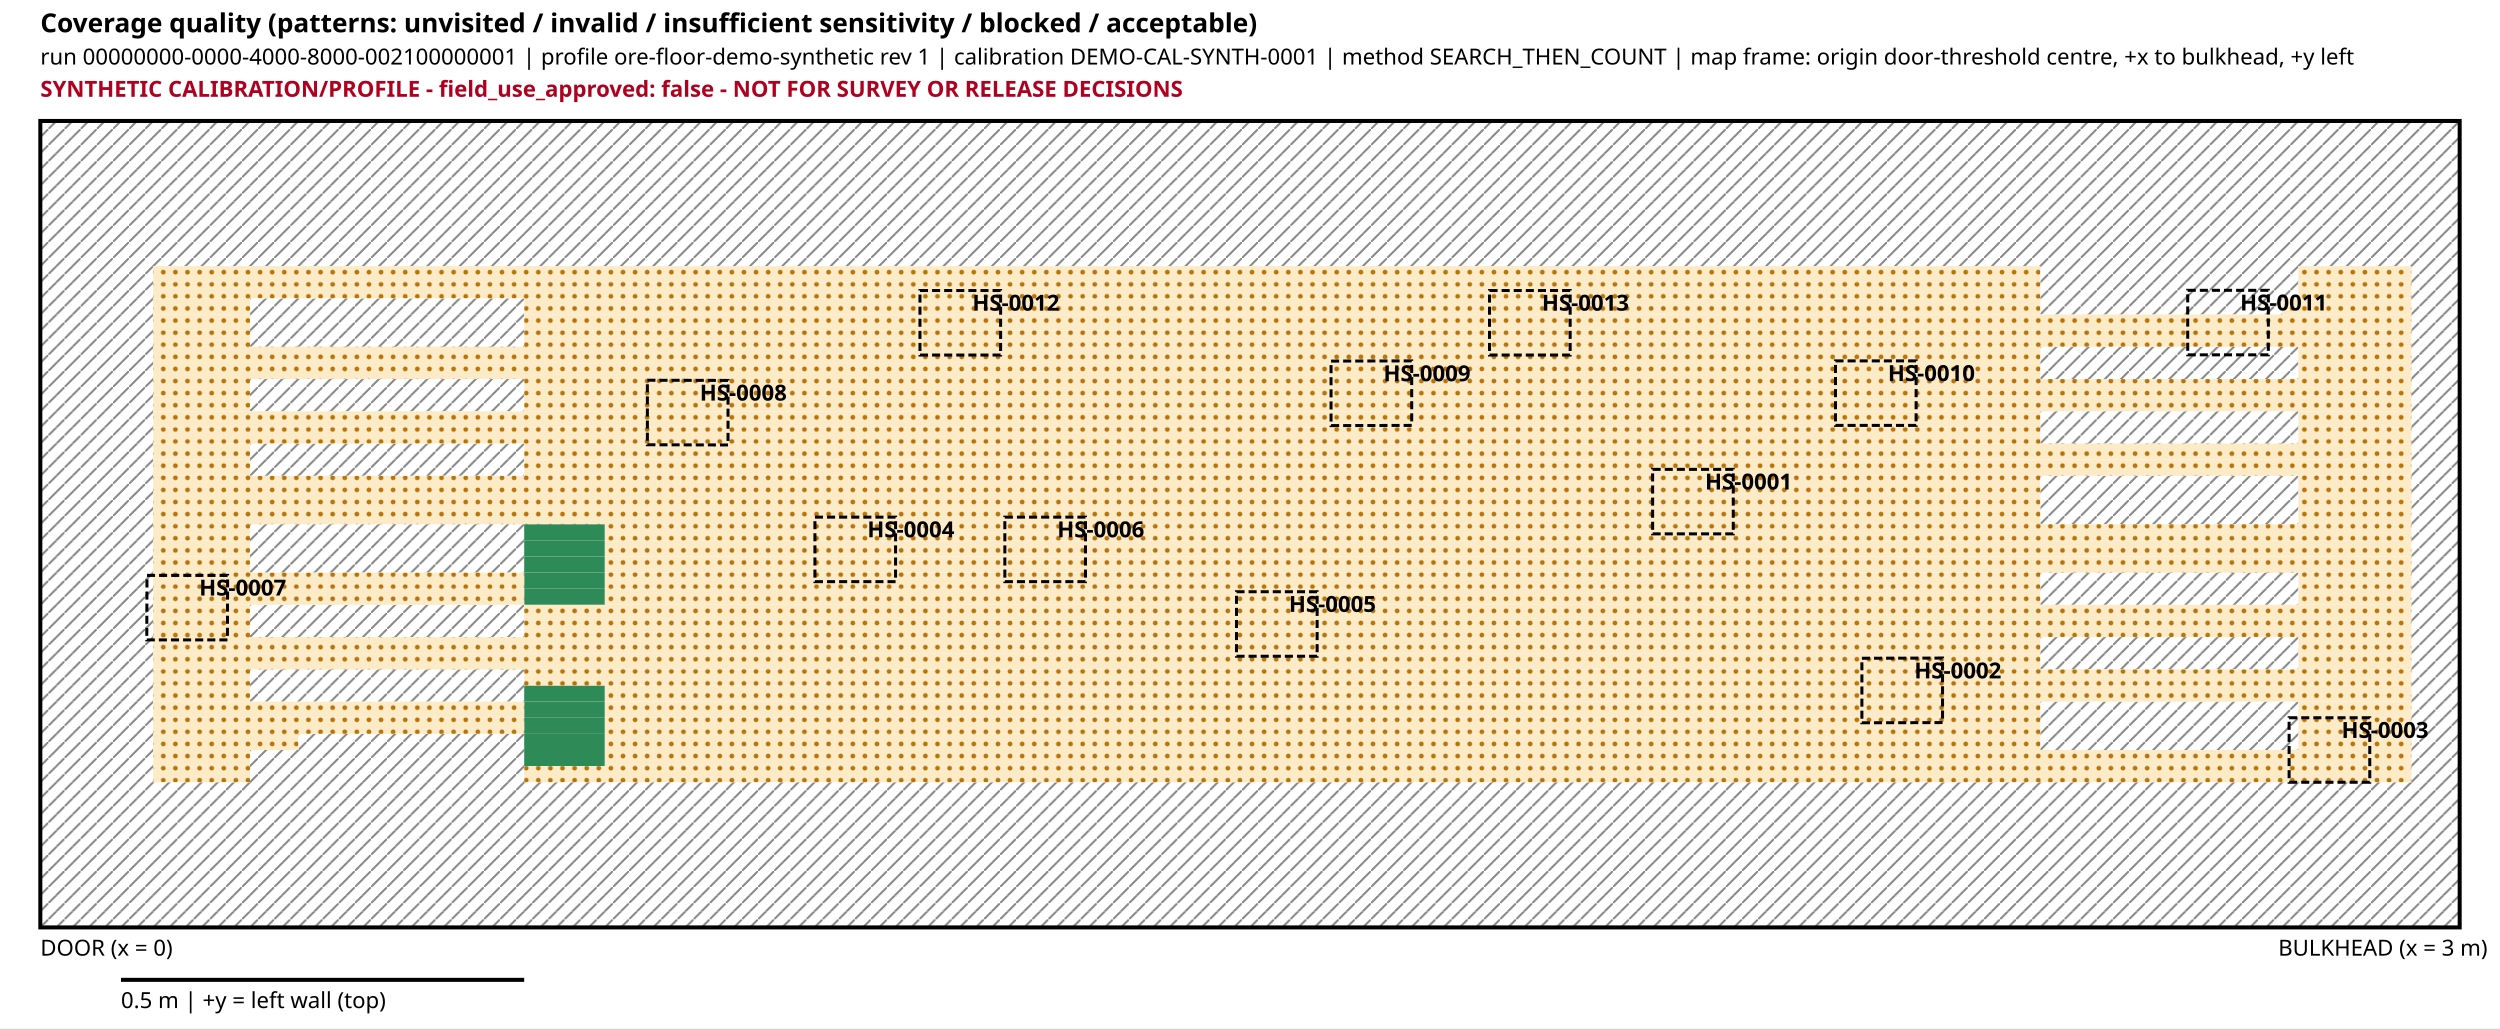
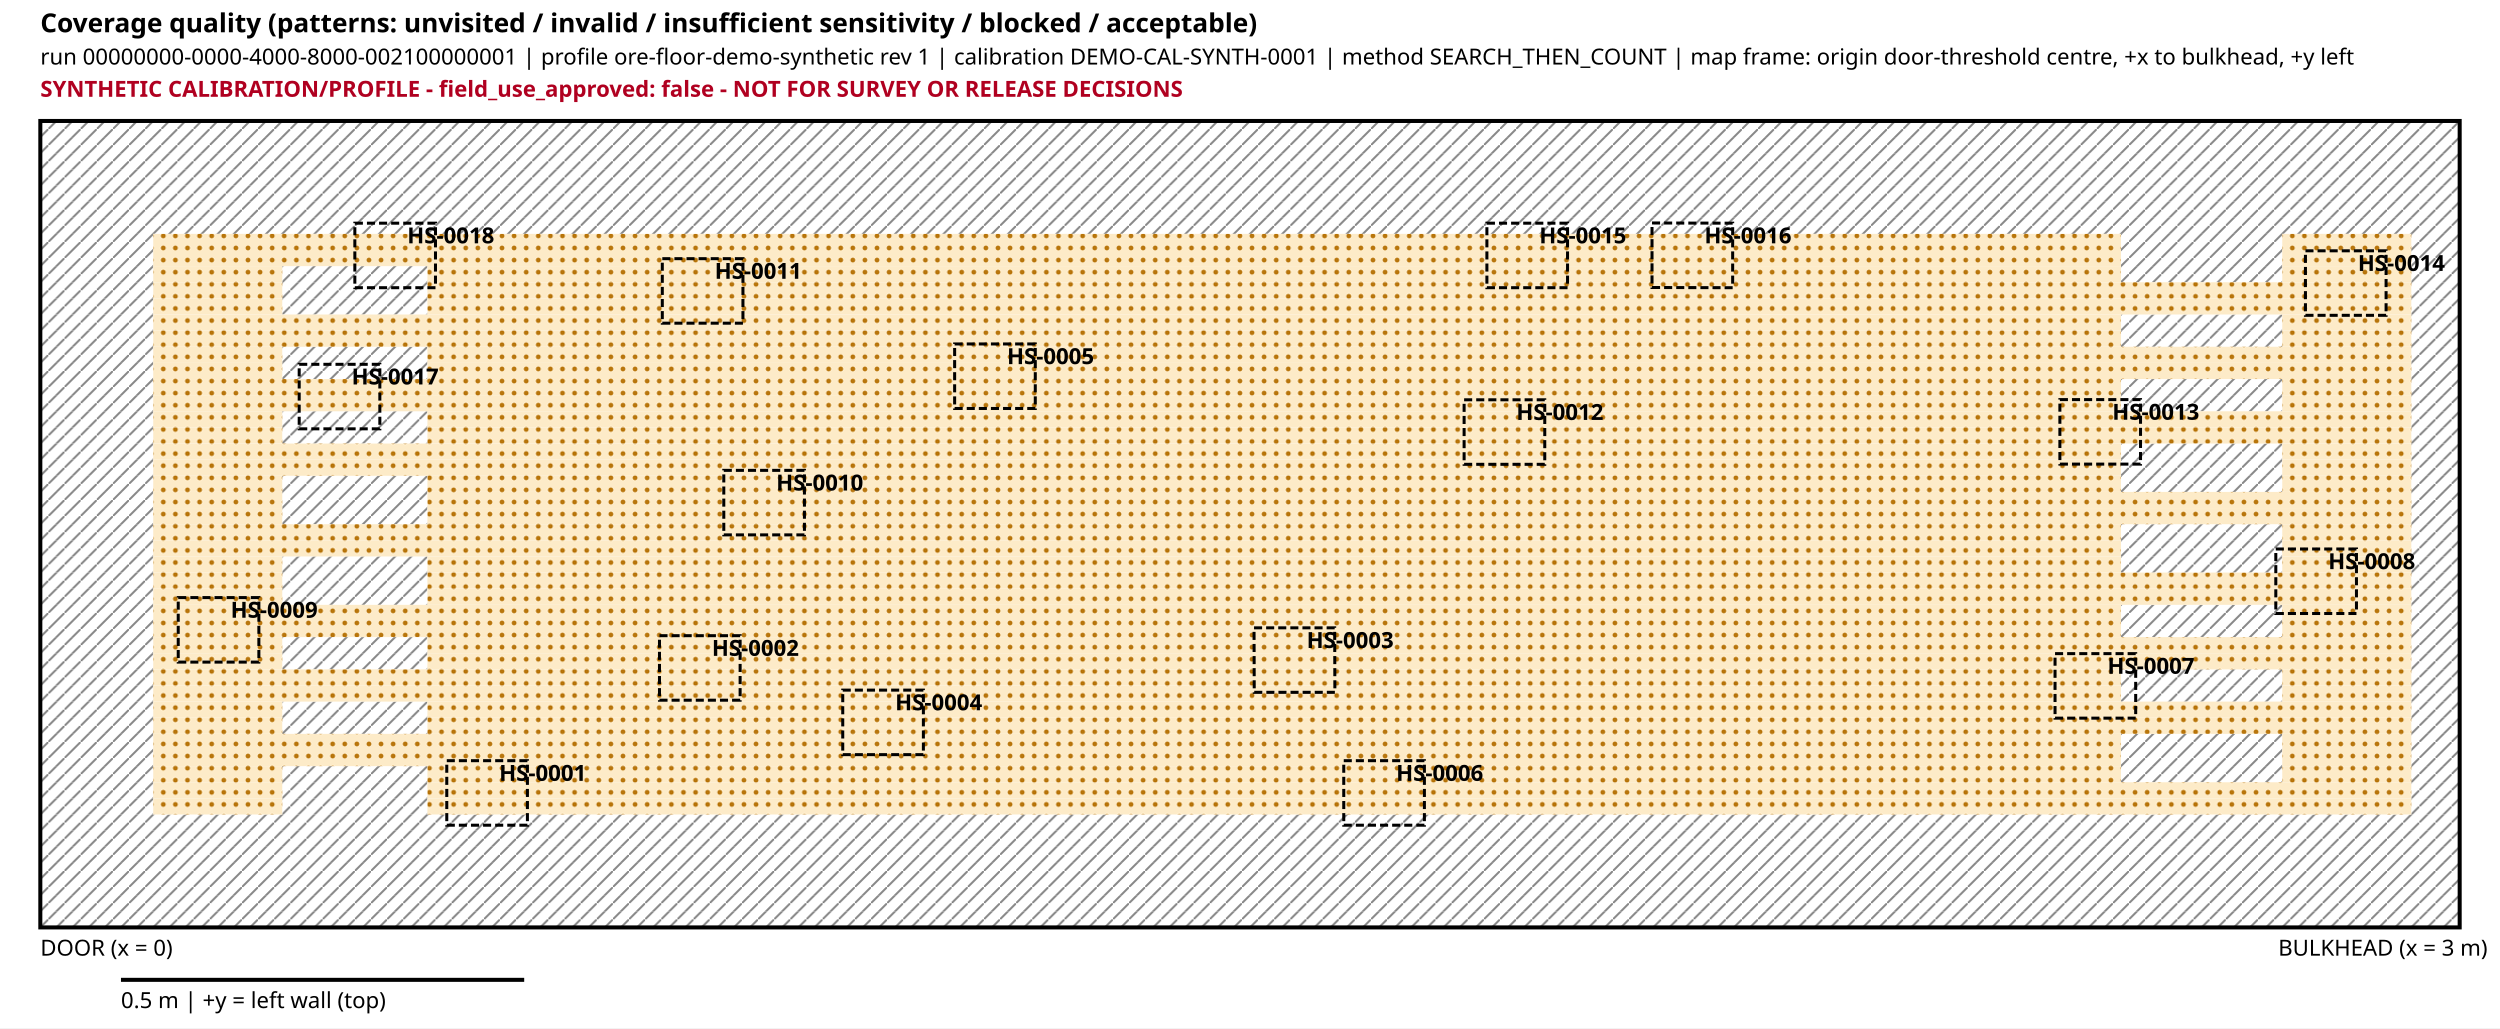
<svg xmlns="http://www.w3.org/2000/svg" width="1240" height="510" viewBox="0 0 1240 510" font-family="sans-serif" font-size="11">
  <defs>
    <pattern id="p-UNVISITED" width="8" height="8" patternUnits="userSpaceOnUse">
      <rect width="8" height="8" fill="#fff" />
      <path d="M0 8L8 0" stroke="#888" stroke-width="1" />
    </pattern>
    <pattern id="p-INVALID_DATA" width="8" height="8" patternUnits="userSpaceOnUse">
      <rect width="8" height="8" fill="#f6d5d5" />
      <path d="M0 0L8 8M0 8L8 0" stroke="#c83c3c" stroke-width="1" />
    </pattern>
    <pattern id="p-INSUFFICIENT_SENSITIVITY" width="6" height="6" patternUnits="userSpaceOnUse">
      <rect width="6" height="6" fill="#fdebc8" />
      <circle cx="3" cy="3" r="1.2" fill="#b9770e" />
    </pattern>
    <pattern id="p-BLOCKED" width="8" height="8" patternUnits="userSpaceOnUse">
      <rect width="8" height="8" fill="#e4dcf0" />
      <path d="M0 4H8" stroke="#785aa0" stroke-width="2" />
    </pattern>
    <pattern id="p-EXCLUDED" width="8" height="8" patternUnits="userSpaceOnUse">
      <rect width="8" height="8" fill="#5a5a5a" />
    </pattern>
    <pattern id="p-ACCEPTABLE" width="8" height="8" patternUnits="userSpaceOnUse">
      <rect width="8" height="8" fill="#2e8b57" />
    </pattern>
  </defs>
  <rect width="1240" height="510" fill="#fff" />
  <text x="20" y="16" font-size="13" font-weight="bold">Coverage quality (patterns: unvisited / invalid / insufficient sensitivity / blocked / acceptable)</text>
  <text x="20" y="32">run 00000000-0000-4000-8000-002100000001 | profile ore-floor-demo-synthetic rev 1 | calibration DEMO-CAL-SYNTH-0001 | method SEARCH_THEN_COUNT | map frame: origin door-threshold centre, +x to bulkhead, +y left</text>
  <text x="20" y="48" fill="#b00020" font-weight="bold">SYNTHETIC CALIBRATION/PROFILE - field_use_approved: false - NOT FOR SURVEY OR RELEASE DECISIONS</text>
  <rect x="20.0" y="452.0" width="1200.0" height="8.0" fill="url(#p-UNVISITED)" />
  <rect x="20.0" y="444.0" width="1200.0" height="8.0" fill="url(#p-UNVISITED)" />
  <rect x="20.0" y="436.0" width="1200.0" height="8.0" fill="url(#p-UNVISITED)" />
  <rect x="20.0" y="428.0" width="1200.0" height="8.0" fill="url(#p-UNVISITED)" />
  <rect x="20.0" y="420.0" width="1200.0" height="8.0" fill="url(#p-UNVISITED)" />
  <rect x="20.0" y="412.0" width="1200.0" height="8.0" fill="url(#p-UNVISITED)" />
  <rect x="20.0" y="404.0" width="1200.0" height="8.0" fill="url(#p-UNVISITED)" />
-   <rect x="20.0" y="396.0" width="1200.0" height="8.0" fill="url(#p-UNVISITED)" />
-   <rect x="20.0" y="388.0" width="1200.0" height="8.0" fill="url(#p-UNVISITED)" />
+   <rect x="20.0" y="396.0" width="56.0" height="8.0" fill="url(#p-UNVISITED)" />
+   <rect x="140.0" y="396.0" width="72.0" height="8.0" fill="url(#p-UNVISITED)" />
+   <rect x="1196.0" y="396.0" width="24.0" height="8.0" fill="url(#p-UNVISITED)" />
+   <rect x="20.0" y="388.0" width="56.0" height="8.0" fill="url(#p-UNVISITED)" />
+   <rect x="140.0" y="388.0" width="72.0" height="8.0" fill="url(#p-UNVISITED)" />
+   <rect x="1196.0" y="388.0" width="24.0" height="8.0" fill="url(#p-UNVISITED)" />
  <rect x="20.0" y="380.0" width="56.0" height="8.0" fill="url(#p-UNVISITED)" />
-   <rect x="124.0" y="380.0" width="136.0" height="8.0" fill="url(#p-UNVISITED)" />
+   <rect x="140.0" y="380.0" width="72.0" height="8.0" fill="url(#p-UNVISITED)" />
+   <rect x="1052.0" y="380.0" width="80.0" height="8.0" fill="url(#p-UNVISITED)" />
  <rect x="1196.0" y="380.0" width="24.0" height="8.0" fill="url(#p-UNVISITED)" />
  <rect x="20.0" y="372.0" width="56.0" height="8.0" fill="url(#p-UNVISITED)" />
-   <rect x="124.0" y="372.0" width="136.0" height="8.0" fill="url(#p-UNVISITED)" />
+   <rect x="1052.0" y="372.0" width="80.0" height="8.0" fill="url(#p-UNVISITED)" />
  <rect x="1196.0" y="372.0" width="24.0" height="8.0" fill="url(#p-UNVISITED)" />
  <rect x="20.0" y="364.0" width="56.0" height="8.0" fill="url(#p-UNVISITED)" />
-   <rect x="148.0" y="364.0" width="112.0" height="8.0" fill="url(#p-UNVISITED)" />
-   <rect x="1012.0" y="364.0" width="128.0" height="8.0" fill="url(#p-UNVISITED)" />
+   <rect x="1052.0" y="364.0" width="80.0" height="8.0" fill="url(#p-UNVISITED)" />
  <rect x="1196.0" y="364.0" width="24.0" height="8.0" fill="url(#p-UNVISITED)" />
  <rect x="20.0" y="356.0" width="56.0" height="8.0" fill="url(#p-UNVISITED)" />
-   <rect x="1012.0" y="356.0" width="128.0" height="8.0" fill="url(#p-UNVISITED)" />
+   <rect x="140.0" y="356.0" width="72.0" height="8.0" fill="url(#p-UNVISITED)" />
  <rect x="1196.0" y="356.0" width="24.0" height="8.0" fill="url(#p-UNVISITED)" />
  <rect x="20.0" y="348.0" width="56.0" height="8.0" fill="url(#p-UNVISITED)" />
-   <rect x="1012.0" y="348.0" width="128.0" height="8.0" fill="url(#p-UNVISITED)" />
+   <rect x="140.0" y="348.0" width="72.0" height="8.0" fill="url(#p-UNVISITED)" />
  <rect x="1196.0" y="348.0" width="24.0" height="8.0" fill="url(#p-UNVISITED)" />
  <rect x="20.0" y="340.0" width="56.0" height="8.0" fill="url(#p-UNVISITED)" />
-   <rect x="124.0" y="340.0" width="136.0" height="8.0" fill="url(#p-UNVISITED)" />
+   <rect x="1052.0" y="340.0" width="80.0" height="8.0" fill="url(#p-UNVISITED)" />
  <rect x="1196.0" y="340.0" width="24.0" height="8.0" fill="url(#p-UNVISITED)" />
  <rect x="20.0" y="332.0" width="56.0" height="8.0" fill="url(#p-UNVISITED)" />
-   <rect x="124.0" y="332.0" width="136.0" height="8.0" fill="url(#p-UNVISITED)" />
+   <rect x="1052.0" y="332.0" width="80.0" height="8.0" fill="url(#p-UNVISITED)" />
  <rect x="1196.0" y="332.0" width="24.0" height="8.0" fill="url(#p-UNVISITED)" />
  <rect x="20.0" y="324.0" width="56.0" height="8.0" fill="url(#p-UNVISITED)" />
-   <rect x="1012.0" y="324.0" width="128.0" height="8.0" fill="url(#p-UNVISITED)" />
+   <rect x="140.0" y="324.0" width="72.0" height="8.0" fill="url(#p-UNVISITED)" />
  <rect x="1196.0" y="324.0" width="24.0" height="8.0" fill="url(#p-UNVISITED)" />
  <rect x="20.0" y="316.0" width="56.0" height="8.0" fill="url(#p-UNVISITED)" />
-   <rect x="1012.0" y="316.0" width="128.0" height="8.0" fill="url(#p-UNVISITED)" />
+   <rect x="140.0" y="316.0" width="72.0" height="8.0" fill="url(#p-UNVISITED)" />
  <rect x="1196.0" y="316.0" width="24.0" height="8.0" fill="url(#p-UNVISITED)" />
  <rect x="20.0" y="308.0" width="56.0" height="8.0" fill="url(#p-UNVISITED)" />
-   <rect x="124.0" y="308.0" width="136.0" height="8.0" fill="url(#p-UNVISITED)" />
+   <rect x="1052.0" y="308.0" width="80.0" height="8.0" fill="url(#p-UNVISITED)" />
  <rect x="1196.0" y="308.0" width="24.0" height="8.0" fill="url(#p-UNVISITED)" />
  <rect x="20.0" y="300.0" width="56.0" height="8.0" fill="url(#p-UNVISITED)" />
-   <rect x="124.0" y="300.0" width="136.0" height="8.0" fill="url(#p-UNVISITED)" />
+   <rect x="1052.0" y="300.0" width="80.0" height="8.0" fill="url(#p-UNVISITED)" />
  <rect x="1196.0" y="300.0" width="24.0" height="8.0" fill="url(#p-UNVISITED)" />
  <rect x="20.0" y="292.0" width="56.0" height="8.0" fill="url(#p-UNVISITED)" />
-   <rect x="1012.0" y="292.0" width="128.0" height="8.0" fill="url(#p-UNVISITED)" />
+   <rect x="140.0" y="292.0" width="72.0" height="8.0" fill="url(#p-UNVISITED)" />
  <rect x="1196.0" y="292.0" width="24.0" height="8.0" fill="url(#p-UNVISITED)" />
  <rect x="20.0" y="284.0" width="56.0" height="8.0" fill="url(#p-UNVISITED)" />
-   <rect x="1012.0" y="284.0" width="128.0" height="8.0" fill="url(#p-UNVISITED)" />
+   <rect x="140.0" y="284.0" width="72.0" height="8.0" fill="url(#p-UNVISITED)" />
  <rect x="1196.0" y="284.0" width="24.0" height="8.0" fill="url(#p-UNVISITED)" />
  <rect x="20.0" y="276.0" width="56.0" height="8.0" fill="url(#p-UNVISITED)" />
-   <rect x="124.0" y="276.0" width="136.0" height="8.0" fill="url(#p-UNVISITED)" />
+   <rect x="140.0" y="276.0" width="72.0" height="8.0" fill="url(#p-UNVISITED)" />
+   <rect x="1052.0" y="276.0" width="80.0" height="8.0" fill="url(#p-UNVISITED)" />
  <rect x="1196.0" y="276.0" width="24.0" height="8.0" fill="url(#p-UNVISITED)" />
  <rect x="20.0" y="268.0" width="56.0" height="8.0" fill="url(#p-UNVISITED)" />
-   <rect x="124.0" y="268.0" width="136.0" height="8.0" fill="url(#p-UNVISITED)" />
+   <rect x="1052.0" y="268.0" width="80.0" height="8.0" fill="url(#p-UNVISITED)" />
  <rect x="1196.0" y="268.0" width="24.0" height="8.0" fill="url(#p-UNVISITED)" />
  <rect x="20.0" y="260.0" width="56.0" height="8.0" fill="url(#p-UNVISITED)" />
-   <rect x="124.0" y="260.0" width="136.0" height="8.0" fill="url(#p-UNVISITED)" />
+   <rect x="1052.0" y="260.0" width="80.0" height="8.0" fill="url(#p-UNVISITED)" />
  <rect x="1196.0" y="260.0" width="24.0" height="8.0" fill="url(#p-UNVISITED)" />
  <rect x="20.0" y="252.0" width="56.0" height="8.0" fill="url(#p-UNVISITED)" />
-   <rect x="1012.0" y="252.0" width="128.0" height="8.0" fill="url(#p-UNVISITED)" />
+   <rect x="140.0" y="252.0" width="72.0" height="8.0" fill="url(#p-UNVISITED)" />
  <rect x="1196.0" y="252.0" width="24.0" height="8.0" fill="url(#p-UNVISITED)" />
  <rect x="20.0" y="244.0" width="56.0" height="8.0" fill="url(#p-UNVISITED)" />
-   <rect x="1012.0" y="244.0" width="128.0" height="8.0" fill="url(#p-UNVISITED)" />
+   <rect x="140.0" y="244.0" width="72.0" height="8.0" fill="url(#p-UNVISITED)" />
  <rect x="1196.0" y="244.0" width="24.0" height="8.0" fill="url(#p-UNVISITED)" />
  <rect x="20.0" y="236.0" width="56.0" height="8.0" fill="url(#p-UNVISITED)" />
-   <rect x="1012.0" y="236.0" width="128.0" height="8.0" fill="url(#p-UNVISITED)" />
+   <rect x="140.0" y="236.0" width="72.0" height="8.0" fill="url(#p-UNVISITED)" />
+   <rect x="1052.0" y="236.0" width="80.0" height="8.0" fill="url(#p-UNVISITED)" />
  <rect x="1196.0" y="236.0" width="24.0" height="8.0" fill="url(#p-UNVISITED)" />
  <rect x="20.0" y="228.0" width="56.0" height="8.0" fill="url(#p-UNVISITED)" />
-   <rect x="124.0" y="228.0" width="136.0" height="8.0" fill="url(#p-UNVISITED)" />
+   <rect x="1052.0" y="228.0" width="80.0" height="8.0" fill="url(#p-UNVISITED)" />
  <rect x="1196.0" y="228.0" width="24.0" height="8.0" fill="url(#p-UNVISITED)" />
  <rect x="20.0" y="220.0" width="56.0" height="8.0" fill="url(#p-UNVISITED)" />
-   <rect x="124.0" y="220.0" width="136.0" height="8.0" fill="url(#p-UNVISITED)" />
+   <rect x="1052.0" y="220.0" width="80.0" height="8.0" fill="url(#p-UNVISITED)" />
  <rect x="1196.0" y="220.0" width="24.0" height="8.0" fill="url(#p-UNVISITED)" />
  <rect x="20.0" y="212.0" width="56.0" height="8.0" fill="url(#p-UNVISITED)" />
-   <rect x="1012.0" y="212.0" width="128.0" height="8.0" fill="url(#p-UNVISITED)" />
+   <rect x="140.0" y="212.0" width="72.0" height="8.0" fill="url(#p-UNVISITED)" />
  <rect x="1196.0" y="212.0" width="24.0" height="8.0" fill="url(#p-UNVISITED)" />
  <rect x="20.0" y="204.0" width="56.0" height="8.0" fill="url(#p-UNVISITED)" />
-   <rect x="1012.0" y="204.0" width="128.0" height="8.0" fill="url(#p-UNVISITED)" />
+   <rect x="140.0" y="204.0" width="72.0" height="8.0" fill="url(#p-UNVISITED)" />
  <rect x="1196.0" y="204.0" width="24.0" height="8.0" fill="url(#p-UNVISITED)" />
  <rect x="20.0" y="196.0" width="56.0" height="8.0" fill="url(#p-UNVISITED)" />
-   <rect x="124.0" y="196.0" width="136.0" height="8.0" fill="url(#p-UNVISITED)" />
+   <rect x="1052.0" y="196.0" width="80.0" height="8.0" fill="url(#p-UNVISITED)" />
  <rect x="1196.0" y="196.0" width="24.0" height="8.0" fill="url(#p-UNVISITED)" />
  <rect x="20.0" y="188.0" width="56.0" height="8.0" fill="url(#p-UNVISITED)" />
-   <rect x="124.0" y="188.0" width="136.0" height="8.0" fill="url(#p-UNVISITED)" />
+   <rect x="1052.0" y="188.0" width="80.0" height="8.0" fill="url(#p-UNVISITED)" />
  <rect x="1196.0" y="188.0" width="24.0" height="8.0" fill="url(#p-UNVISITED)" />
  <rect x="20.0" y="180.0" width="56.0" height="8.0" fill="url(#p-UNVISITED)" />
-   <rect x="1012.0" y="180.0" width="128.0" height="8.0" fill="url(#p-UNVISITED)" />
+   <rect x="140.0" y="180.0" width="72.0" height="8.0" fill="url(#p-UNVISITED)" />
  <rect x="1196.0" y="180.0" width="24.0" height="8.0" fill="url(#p-UNVISITED)" />
  <rect x="20.0" y="172.0" width="56.0" height="8.0" fill="url(#p-UNVISITED)" />
-   <rect x="1012.0" y="172.0" width="128.0" height="8.0" fill="url(#p-UNVISITED)" />
+   <rect x="140.0" y="172.0" width="72.0" height="8.0" fill="url(#p-UNVISITED)" />
  <rect x="1196.0" y="172.0" width="24.0" height="8.0" fill="url(#p-UNVISITED)" />
  <rect x="20.0" y="164.0" width="56.0" height="8.0" fill="url(#p-UNVISITED)" />
-   <rect x="124.0" y="164.0" width="136.0" height="8.0" fill="url(#p-UNVISITED)" />
+   <rect x="1052.0" y="164.0" width="80.0" height="8.0" fill="url(#p-UNVISITED)" />
  <rect x="1196.0" y="164.0" width="24.0" height="8.0" fill="url(#p-UNVISITED)" />
  <rect x="20.0" y="156.0" width="56.0" height="8.0" fill="url(#p-UNVISITED)" />
-   <rect x="124.0" y="156.0" width="136.0" height="8.0" fill="url(#p-UNVISITED)" />
+   <rect x="1052.0" y="156.0" width="80.0" height="8.0" fill="url(#p-UNVISITED)" />
  <rect x="1196.0" y="156.0" width="24.0" height="8.0" fill="url(#p-UNVISITED)" />
  <rect x="20.0" y="148.0" width="56.0" height="8.0" fill="url(#p-UNVISITED)" />
-   <rect x="124.0" y="148.0" width="136.0" height="8.0" fill="url(#p-UNVISITED)" />
-   <rect x="1012.0" y="148.0" width="120.0" height="8.0" fill="url(#p-UNVISITED)" />
+   <rect x="140.0" y="148.0" width="72.0" height="8.0" fill="url(#p-UNVISITED)" />
  <rect x="1196.0" y="148.0" width="24.0" height="8.0" fill="url(#p-UNVISITED)" />
  <rect x="20.0" y="140.0" width="56.0" height="8.0" fill="url(#p-UNVISITED)" />
-   <rect x="1012.0" y="140.0" width="128.0" height="8.0" fill="url(#p-UNVISITED)" />
+   <rect x="140.0" y="140.0" width="72.0" height="8.0" fill="url(#p-UNVISITED)" />
  <rect x="1196.0" y="140.0" width="24.0" height="8.0" fill="url(#p-UNVISITED)" />
  <rect x="20.0" y="132.0" width="56.0" height="8.0" fill="url(#p-UNVISITED)" />
-   <rect x="1012.0" y="132.0" width="128.0" height="8.0" fill="url(#p-UNVISITED)" />
+   <rect x="140.0" y="132.0" width="72.0" height="8.0" fill="url(#p-UNVISITED)" />
+   <rect x="1052.0" y="132.0" width="80.0" height="8.0" fill="url(#p-UNVISITED)" />
  <rect x="1196.0" y="132.0" width="24.0" height="8.0" fill="url(#p-UNVISITED)" />
-   <rect x="20.0" y="124.0" width="1200.0" height="8.0" fill="url(#p-UNVISITED)" />
-   <rect x="20.0" y="116.0" width="1200.0" height="8.0" fill="url(#p-UNVISITED)" />
+   <rect x="20.0" y="124.0" width="56.0" height="8.0" fill="url(#p-UNVISITED)" />
+   <rect x="1052.0" y="124.0" width="80.0" height="8.0" fill="url(#p-UNVISITED)" />
+   <rect x="1196.0" y="124.0" width="24.0" height="8.0" fill="url(#p-UNVISITED)" />
+   <rect x="20.0" y="116.0" width="56.0" height="8.0" fill="url(#p-UNVISITED)" />
+   <rect x="1052.0" y="116.0" width="80.0" height="8.0" fill="url(#p-UNVISITED)" />
+   <rect x="1196.0" y="116.0" width="24.0" height="8.0" fill="url(#p-UNVISITED)" />
  <rect x="20.0" y="108.0" width="1200.0" height="8.0" fill="url(#p-UNVISITED)" />
  <rect x="20.0" y="100.0" width="1200.0" height="8.0" fill="url(#p-UNVISITED)" />
  <rect x="20.0" y="92.0" width="1200.0" height="8.0" fill="url(#p-UNVISITED)" />
  <rect x="20.0" y="84.0" width="1200.0" height="8.0" fill="url(#p-UNVISITED)" />
  <rect x="20.0" y="76.0" width="1200.0" height="8.0" fill="url(#p-UNVISITED)" />
  <rect x="20.0" y="68.0" width="1200.0" height="8.0" fill="url(#p-UNVISITED)" />
  <rect x="20.0" y="60.0" width="1200.0" height="8.0" fill="url(#p-UNVISITED)" />
-   <rect x="260.0" y="372.0" width="40.0" height="8.0" fill="url(#p-ACCEPTABLE)" />
-   <rect x="260.0" y="364.0" width="40.0" height="8.0" fill="url(#p-ACCEPTABLE)" />
-   <rect x="260.0" y="356.0" width="40.0" height="8.0" fill="url(#p-ACCEPTABLE)" />
-   <rect x="260.0" y="348.0" width="40.0" height="8.0" fill="url(#p-ACCEPTABLE)" />
-   <rect x="260.0" y="340.0" width="40.0" height="8.0" fill="url(#p-ACCEPTABLE)" />
-   <rect x="260.0" y="292.0" width="40.0" height="8.0" fill="url(#p-ACCEPTABLE)" />
-   <rect x="260.0" y="284.0" width="40.0" height="8.0" fill="url(#p-ACCEPTABLE)" />
-   <rect x="260.0" y="276.0" width="40.0" height="8.0" fill="url(#p-ACCEPTABLE)" />
-   <rect x="260.0" y="268.0" width="40.0" height="8.0" fill="url(#p-ACCEPTABLE)" />
-   <rect x="260.0" y="260.0" width="40.0" height="8.0" fill="url(#p-ACCEPTABLE)" />
-   <rect x="76.0" y="380.0" width="48.0" height="8.0" fill="url(#p-INSUFFICIENT_SENSITIVITY)" />
-   <rect x="260.0" y="380.0" width="936.0" height="8.0" fill="url(#p-INSUFFICIENT_SENSITIVITY)" />
-   <rect x="76.0" y="372.0" width="48.0" height="8.0" fill="url(#p-INSUFFICIENT_SENSITIVITY)" />
-   <rect x="300.0" y="372.0" width="896.0" height="8.0" fill="url(#p-INSUFFICIENT_SENSITIVITY)" />
-   <rect x="76.0" y="364.0" width="72.0" height="8.0" fill="url(#p-INSUFFICIENT_SENSITIVITY)" />
-   <rect x="300.0" y="364.0" width="712.0" height="8.0" fill="url(#p-INSUFFICIENT_SENSITIVITY)" />
-   <rect x="1140.0" y="364.0" width="56.0" height="8.0" fill="url(#p-INSUFFICIENT_SENSITIVITY)" />
-   <rect x="76.0" y="356.0" width="184.0" height="8.0" fill="url(#p-INSUFFICIENT_SENSITIVITY)" />
-   <rect x="300.0" y="356.0" width="712.0" height="8.0" fill="url(#p-INSUFFICIENT_SENSITIVITY)" />
-   <rect x="1140.0" y="356.0" width="56.0" height="8.0" fill="url(#p-INSUFFICIENT_SENSITIVITY)" />
-   <rect x="76.0" y="348.0" width="184.0" height="8.0" fill="url(#p-INSUFFICIENT_SENSITIVITY)" />
-   <rect x="300.0" y="348.0" width="712.0" height="8.0" fill="url(#p-INSUFFICIENT_SENSITIVITY)" />
-   <rect x="1140.0" y="348.0" width="56.0" height="8.0" fill="url(#p-INSUFFICIENT_SENSITIVITY)" />
-   <rect x="76.0" y="340.0" width="48.0" height="8.0" fill="url(#p-INSUFFICIENT_SENSITIVITY)" />
-   <rect x="300.0" y="340.0" width="896.0" height="8.0" fill="url(#p-INSUFFICIENT_SENSITIVITY)" />
-   <rect x="76.0" y="332.0" width="48.0" height="8.0" fill="url(#p-INSUFFICIENT_SENSITIVITY)" />
-   <rect x="260.0" y="332.0" width="936.0" height="8.0" fill="url(#p-INSUFFICIENT_SENSITIVITY)" />
-   <rect x="76.0" y="324.0" width="936.0" height="8.0" fill="url(#p-INSUFFICIENT_SENSITIVITY)" />
-   <rect x="1140.0" y="324.0" width="56.0" height="8.0" fill="url(#p-INSUFFICIENT_SENSITIVITY)" />
-   <rect x="76.0" y="316.0" width="936.0" height="8.0" fill="url(#p-INSUFFICIENT_SENSITIVITY)" />
-   <rect x="1140.0" y="316.0" width="56.0" height="8.0" fill="url(#p-INSUFFICIENT_SENSITIVITY)" />
-   <rect x="76.0" y="308.0" width="48.0" height="8.0" fill="url(#p-INSUFFICIENT_SENSITIVITY)" />
-   <rect x="260.0" y="308.0" width="936.0" height="8.0" fill="url(#p-INSUFFICIENT_SENSITIVITY)" />
-   <rect x="76.0" y="300.0" width="48.0" height="8.0" fill="url(#p-INSUFFICIENT_SENSITIVITY)" />
-   <rect x="260.0" y="300.0" width="936.0" height="8.0" fill="url(#p-INSUFFICIENT_SENSITIVITY)" />
-   <rect x="76.0" y="292.0" width="184.0" height="8.0" fill="url(#p-INSUFFICIENT_SENSITIVITY)" />
-   <rect x="300.0" y="292.0" width="712.0" height="8.0" fill="url(#p-INSUFFICIENT_SENSITIVITY)" />
-   <rect x="1140.0" y="292.0" width="56.0" height="8.0" fill="url(#p-INSUFFICIENT_SENSITIVITY)" />
-   <rect x="76.0" y="284.0" width="184.0" height="8.0" fill="url(#p-INSUFFICIENT_SENSITIVITY)" />
-   <rect x="300.0" y="284.0" width="712.0" height="8.0" fill="url(#p-INSUFFICIENT_SENSITIVITY)" />
-   <rect x="1140.0" y="284.0" width="56.0" height="8.0" fill="url(#p-INSUFFICIENT_SENSITIVITY)" />
-   <rect x="76.0" y="276.0" width="48.0" height="8.0" fill="url(#p-INSUFFICIENT_SENSITIVITY)" />
-   <rect x="300.0" y="276.0" width="896.0" height="8.0" fill="url(#p-INSUFFICIENT_SENSITIVITY)" />
-   <rect x="76.0" y="268.0" width="48.0" height="8.0" fill="url(#p-INSUFFICIENT_SENSITIVITY)" />
-   <rect x="300.0" y="268.0" width="896.0" height="8.0" fill="url(#p-INSUFFICIENT_SENSITIVITY)" />
-   <rect x="76.0" y="260.0" width="48.0" height="8.0" fill="url(#p-INSUFFICIENT_SENSITIVITY)" />
-   <rect x="300.0" y="260.0" width="896.0" height="8.0" fill="url(#p-INSUFFICIENT_SENSITIVITY)" />
-   <rect x="76.0" y="252.0" width="936.0" height="8.0" fill="url(#p-INSUFFICIENT_SENSITIVITY)" />
-   <rect x="1140.0" y="252.0" width="56.0" height="8.0" fill="url(#p-INSUFFICIENT_SENSITIVITY)" />
-   <rect x="76.0" y="244.0" width="936.0" height="8.0" fill="url(#p-INSUFFICIENT_SENSITIVITY)" />
-   <rect x="1140.0" y="244.0" width="56.0" height="8.0" fill="url(#p-INSUFFICIENT_SENSITIVITY)" />
-   <rect x="76.0" y="236.0" width="936.0" height="8.0" fill="url(#p-INSUFFICIENT_SENSITIVITY)" />
-   <rect x="1140.0" y="236.0" width="56.0" height="8.0" fill="url(#p-INSUFFICIENT_SENSITIVITY)" />
-   <rect x="76.0" y="228.0" width="48.0" height="8.0" fill="url(#p-INSUFFICIENT_SENSITIVITY)" />
-   <rect x="260.0" y="228.0" width="936.0" height="8.0" fill="url(#p-INSUFFICIENT_SENSITIVITY)" />
-   <rect x="76.0" y="220.0" width="48.0" height="8.0" fill="url(#p-INSUFFICIENT_SENSITIVITY)" />
-   <rect x="260.0" y="220.0" width="936.0" height="8.0" fill="url(#p-INSUFFICIENT_SENSITIVITY)" />
-   <rect x="76.0" y="212.0" width="936.0" height="8.0" fill="url(#p-INSUFFICIENT_SENSITIVITY)" />
-   <rect x="1140.0" y="212.0" width="56.0" height="8.0" fill="url(#p-INSUFFICIENT_SENSITIVITY)" />
-   <rect x="76.0" y="204.0" width="936.0" height="8.0" fill="url(#p-INSUFFICIENT_SENSITIVITY)" />
-   <rect x="1140.0" y="204.0" width="56.0" height="8.0" fill="url(#p-INSUFFICIENT_SENSITIVITY)" />
-   <rect x="76.0" y="196.0" width="48.0" height="8.0" fill="url(#p-INSUFFICIENT_SENSITIVITY)" />
-   <rect x="260.0" y="196.0" width="936.0" height="8.0" fill="url(#p-INSUFFICIENT_SENSITIVITY)" />
-   <rect x="76.0" y="188.0" width="48.0" height="8.0" fill="url(#p-INSUFFICIENT_SENSITIVITY)" />
-   <rect x="260.0" y="188.0" width="936.0" height="8.0" fill="url(#p-INSUFFICIENT_SENSITIVITY)" />
-   <rect x="76.0" y="180.0" width="936.0" height="8.0" fill="url(#p-INSUFFICIENT_SENSITIVITY)" />
-   <rect x="1140.0" y="180.0" width="56.0" height="8.0" fill="url(#p-INSUFFICIENT_SENSITIVITY)" />
-   <rect x="76.0" y="172.0" width="936.0" height="8.0" fill="url(#p-INSUFFICIENT_SENSITIVITY)" />
-   <rect x="1140.0" y="172.0" width="56.0" height="8.0" fill="url(#p-INSUFFICIENT_SENSITIVITY)" />
-   <rect x="76.0" y="164.0" width="48.0" height="8.0" fill="url(#p-INSUFFICIENT_SENSITIVITY)" />
-   <rect x="260.0" y="164.0" width="936.0" height="8.0" fill="url(#p-INSUFFICIENT_SENSITIVITY)" />
-   <rect x="76.0" y="156.0" width="48.0" height="8.0" fill="url(#p-INSUFFICIENT_SENSITIVITY)" />
-   <rect x="260.0" y="156.0" width="936.0" height="8.0" fill="url(#p-INSUFFICIENT_SENSITIVITY)" />
-   <rect x="76.0" y="148.0" width="48.0" height="8.0" fill="url(#p-INSUFFICIENT_SENSITIVITY)" />
-   <rect x="260.0" y="148.0" width="752.0" height="8.0" fill="url(#p-INSUFFICIENT_SENSITIVITY)" />
-   <rect x="1132.0" y="148.0" width="64.0" height="8.0" fill="url(#p-INSUFFICIENT_SENSITIVITY)" />
-   <rect x="76.0" y="140.0" width="936.0" height="8.0" fill="url(#p-INSUFFICIENT_SENSITIVITY)" />
-   <rect x="1140.0" y="140.0" width="56.0" height="8.0" fill="url(#p-INSUFFICIENT_SENSITIVITY)" />
-   <rect x="76.0" y="132.0" width="936.0" height="8.0" fill="url(#p-INSUFFICIENT_SENSITIVITY)" />
-   <rect x="1140.0" y="132.0" width="56.0" height="8.0" fill="url(#p-INSUFFICIENT_SENSITIVITY)" />
+   <rect x="76.0" y="396.0" width="64.0" height="8.0" fill="url(#p-INSUFFICIENT_SENSITIVITY)" />
+   <rect x="212.0" y="396.0" width="984.0" height="8.0" fill="url(#p-INSUFFICIENT_SENSITIVITY)" />
+   <rect x="76.0" y="388.0" width="64.0" height="8.0" fill="url(#p-INSUFFICIENT_SENSITIVITY)" />
+   <rect x="212.0" y="388.0" width="984.0" height="8.0" fill="url(#p-INSUFFICIENT_SENSITIVITY)" />
+   <rect x="76.0" y="380.0" width="64.0" height="8.0" fill="url(#p-INSUFFICIENT_SENSITIVITY)" />
+   <rect x="212.0" y="380.0" width="840.0" height="8.0" fill="url(#p-INSUFFICIENT_SENSITIVITY)" />
+   <rect x="1132.0" y="380.0" width="64.0" height="8.0" fill="url(#p-INSUFFICIENT_SENSITIVITY)" />
+   <rect x="76.0" y="372.0" width="976.0" height="8.0" fill="url(#p-INSUFFICIENT_SENSITIVITY)" />
+   <rect x="1132.0" y="372.0" width="64.0" height="8.0" fill="url(#p-INSUFFICIENT_SENSITIVITY)" />
+   <rect x="76.0" y="364.0" width="976.0" height="8.0" fill="url(#p-INSUFFICIENT_SENSITIVITY)" />
+   <rect x="1132.0" y="364.0" width="64.0" height="8.0" fill="url(#p-INSUFFICIENT_SENSITIVITY)" />
+   <rect x="76.0" y="356.0" width="64.0" height="8.0" fill="url(#p-INSUFFICIENT_SENSITIVITY)" />
+   <rect x="212.0" y="356.0" width="984.0" height="8.0" fill="url(#p-INSUFFICIENT_SENSITIVITY)" />
+   <rect x="76.0" y="348.0" width="64.0" height="8.0" fill="url(#p-INSUFFICIENT_SENSITIVITY)" />
+   <rect x="212.0" y="348.0" width="984.0" height="8.0" fill="url(#p-INSUFFICIENT_SENSITIVITY)" />
+   <rect x="76.0" y="340.0" width="976.0" height="8.0" fill="url(#p-INSUFFICIENT_SENSITIVITY)" />
+   <rect x="1132.0" y="340.0" width="64.0" height="8.0" fill="url(#p-INSUFFICIENT_SENSITIVITY)" />
+   <rect x="76.0" y="332.0" width="976.0" height="8.0" fill="url(#p-INSUFFICIENT_SENSITIVITY)" />
+   <rect x="1132.0" y="332.0" width="64.0" height="8.0" fill="url(#p-INSUFFICIENT_SENSITIVITY)" />
+   <rect x="76.0" y="324.0" width="64.0" height="8.0" fill="url(#p-INSUFFICIENT_SENSITIVITY)" />
+   <rect x="212.0" y="324.0" width="984.0" height="8.0" fill="url(#p-INSUFFICIENT_SENSITIVITY)" />
+   <rect x="76.0" y="316.0" width="64.0" height="8.0" fill="url(#p-INSUFFICIENT_SENSITIVITY)" />
+   <rect x="212.0" y="316.0" width="984.0" height="8.0" fill="url(#p-INSUFFICIENT_SENSITIVITY)" />
+   <rect x="76.0" y="308.0" width="976.0" height="8.0" fill="url(#p-INSUFFICIENT_SENSITIVITY)" />
+   <rect x="1132.0" y="308.0" width="64.0" height="8.0" fill="url(#p-INSUFFICIENT_SENSITIVITY)" />
+   <rect x="76.0" y="300.0" width="976.0" height="8.0" fill="url(#p-INSUFFICIENT_SENSITIVITY)" />
+   <rect x="1132.0" y="300.0" width="64.0" height="8.0" fill="url(#p-INSUFFICIENT_SENSITIVITY)" />
+   <rect x="76.0" y="292.0" width="64.0" height="8.0" fill="url(#p-INSUFFICIENT_SENSITIVITY)" />
+   <rect x="212.0" y="292.0" width="984.0" height="8.0" fill="url(#p-INSUFFICIENT_SENSITIVITY)" />
+   <rect x="76.0" y="284.0" width="64.0" height="8.0" fill="url(#p-INSUFFICIENT_SENSITIVITY)" />
+   <rect x="212.0" y="284.0" width="984.0" height="8.0" fill="url(#p-INSUFFICIENT_SENSITIVITY)" />
+   <rect x="76.0" y="276.0" width="64.0" height="8.0" fill="url(#p-INSUFFICIENT_SENSITIVITY)" />
+   <rect x="212.0" y="276.0" width="840.0" height="8.0" fill="url(#p-INSUFFICIENT_SENSITIVITY)" />
+   <rect x="1132.0" y="276.0" width="64.0" height="8.0" fill="url(#p-INSUFFICIENT_SENSITIVITY)" />
+   <rect x="76.0" y="268.0" width="976.0" height="8.0" fill="url(#p-INSUFFICIENT_SENSITIVITY)" />
+   <rect x="1132.0" y="268.0" width="64.0" height="8.0" fill="url(#p-INSUFFICIENT_SENSITIVITY)" />
+   <rect x="76.0" y="260.0" width="976.0" height="8.0" fill="url(#p-INSUFFICIENT_SENSITIVITY)" />
+   <rect x="1132.0" y="260.0" width="64.0" height="8.0" fill="url(#p-INSUFFICIENT_SENSITIVITY)" />
+   <rect x="76.0" y="252.0" width="64.0" height="8.0" fill="url(#p-INSUFFICIENT_SENSITIVITY)" />
+   <rect x="212.0" y="252.0" width="984.0" height="8.0" fill="url(#p-INSUFFICIENT_SENSITIVITY)" />
+   <rect x="76.0" y="244.0" width="64.0" height="8.0" fill="url(#p-INSUFFICIENT_SENSITIVITY)" />
+   <rect x="212.0" y="244.0" width="984.0" height="8.0" fill="url(#p-INSUFFICIENT_SENSITIVITY)" />
+   <rect x="76.0" y="236.0" width="64.0" height="8.0" fill="url(#p-INSUFFICIENT_SENSITIVITY)" />
+   <rect x="212.0" y="236.0" width="840.0" height="8.0" fill="url(#p-INSUFFICIENT_SENSITIVITY)" />
+   <rect x="1132.0" y="236.0" width="64.0" height="8.0" fill="url(#p-INSUFFICIENT_SENSITIVITY)" />
+   <rect x="76.0" y="228.0" width="976.0" height="8.0" fill="url(#p-INSUFFICIENT_SENSITIVITY)" />
+   <rect x="1132.0" y="228.0" width="64.0" height="8.0" fill="url(#p-INSUFFICIENT_SENSITIVITY)" />
+   <rect x="76.0" y="220.0" width="976.0" height="8.0" fill="url(#p-INSUFFICIENT_SENSITIVITY)" />
+   <rect x="1132.0" y="220.0" width="64.0" height="8.0" fill="url(#p-INSUFFICIENT_SENSITIVITY)" />
+   <rect x="76.0" y="212.0" width="64.0" height="8.0" fill="url(#p-INSUFFICIENT_SENSITIVITY)" />
+   <rect x="212.0" y="212.0" width="984.0" height="8.0" fill="url(#p-INSUFFICIENT_SENSITIVITY)" />
+   <rect x="76.0" y="204.0" width="64.0" height="8.0" fill="url(#p-INSUFFICIENT_SENSITIVITY)" />
+   <rect x="212.0" y="204.0" width="984.0" height="8.0" fill="url(#p-INSUFFICIENT_SENSITIVITY)" />
+   <rect x="76.0" y="196.0" width="976.0" height="8.0" fill="url(#p-INSUFFICIENT_SENSITIVITY)" />
+   <rect x="1132.0" y="196.0" width="64.0" height="8.0" fill="url(#p-INSUFFICIENT_SENSITIVITY)" />
+   <rect x="76.0" y="188.0" width="976.0" height="8.0" fill="url(#p-INSUFFICIENT_SENSITIVITY)" />
+   <rect x="1132.0" y="188.0" width="64.0" height="8.0" fill="url(#p-INSUFFICIENT_SENSITIVITY)" />
+   <rect x="76.0" y="180.0" width="64.0" height="8.0" fill="url(#p-INSUFFICIENT_SENSITIVITY)" />
+   <rect x="212.0" y="180.0" width="984.0" height="8.0" fill="url(#p-INSUFFICIENT_SENSITIVITY)" />
+   <rect x="76.0" y="172.0" width="64.0" height="8.0" fill="url(#p-INSUFFICIENT_SENSITIVITY)" />
+   <rect x="212.0" y="172.0" width="984.0" height="8.0" fill="url(#p-INSUFFICIENT_SENSITIVITY)" />
+   <rect x="76.0" y="164.0" width="976.0" height="8.0" fill="url(#p-INSUFFICIENT_SENSITIVITY)" />
+   <rect x="1132.0" y="164.0" width="64.0" height="8.0" fill="url(#p-INSUFFICIENT_SENSITIVITY)" />
+   <rect x="76.0" y="156.0" width="976.0" height="8.0" fill="url(#p-INSUFFICIENT_SENSITIVITY)" />
+   <rect x="1132.0" y="156.0" width="64.0" height="8.0" fill="url(#p-INSUFFICIENT_SENSITIVITY)" />
+   <rect x="76.0" y="148.0" width="64.0" height="8.0" fill="url(#p-INSUFFICIENT_SENSITIVITY)" />
+   <rect x="212.0" y="148.0" width="984.0" height="8.0" fill="url(#p-INSUFFICIENT_SENSITIVITY)" />
+   <rect x="76.0" y="140.0" width="64.0" height="8.0" fill="url(#p-INSUFFICIENT_SENSITIVITY)" />
+   <rect x="212.0" y="140.0" width="984.0" height="8.0" fill="url(#p-INSUFFICIENT_SENSITIVITY)" />
+   <rect x="76.0" y="132.0" width="64.0" height="8.0" fill="url(#p-INSUFFICIENT_SENSITIVITY)" />
+   <rect x="212.0" y="132.0" width="840.0" height="8.0" fill="url(#p-INSUFFICIENT_SENSITIVITY)" />
+   <rect x="1132.0" y="132.0" width="64.0" height="8.0" fill="url(#p-INSUFFICIENT_SENSITIVITY)" />
+   <rect x="76.0" y="124.0" width="976.0" height="8.0" fill="url(#p-INSUFFICIENT_SENSITIVITY)" />
+   <rect x="1132.0" y="124.0" width="64.0" height="8.0" fill="url(#p-INSUFFICIENT_SENSITIVITY)" />
+   <rect x="76.0" y="116.0" width="976.0" height="8.0" fill="url(#p-INSUFFICIENT_SENSITIVITY)" />
+   <rect x="1132.0" y="116.0" width="64.0" height="8.0" fill="url(#p-INSUFFICIENT_SENSITIVITY)" />
  <rect x="20.0" y="60.0" width="1200.0" height="400.0" fill="none" stroke="#000" stroke-width="2" />
  <text x="20.0" y="474.0">DOOR (x = 0)</text>
  <text x="1130.0" y="474.0">BULKHEAD (x = 3 m)</text>
  <line x1="60.0" y1="486.0" x2="260.0" y2="486.0" stroke="#000" stroke-width="2" />
  <text x="60.0" y="500.0">0.5 m | +y = left wall (top)</text>
-   <polygon points="859.7,232.8 819.7,232.8 819.7,264.8 859.7,264.8" fill="none" stroke="#000" stroke-width="1.5" stroke-dasharray="4 2" />
-   <text x="845.7" y="242.8" font-weight="bold">HS-0001</text>
-   <polygon points="923.5,358.5 963.5,358.4 963.5,326.4 923.5,326.5" fill="none" stroke="#000" stroke-width="1.5" stroke-dasharray="4 2" />
-   <text x="949.5" y="336.5" font-weight="bold">HS-0002</text>
-   <polygon points="1135.4,388.0 1175.4,388.0 1175.4,356.0 1135.4,356.0" fill="none" stroke="#000" stroke-width="1.5" stroke-dasharray="4 2" />
-   <text x="1161.4" y="366.0" font-weight="bold">HS-0003</text>
-   <polygon points="404.2,288.5 444.2,288.5 444.2,256.5 404.2,256.5" fill="none" stroke="#000" stroke-width="1.5" stroke-dasharray="4 2" />
-   <text x="430.2" y="266.5" font-weight="bold">HS-0004</text>
-   <polygon points="613.3,325.5 653.3,325.5 653.3,293.5 613.3,293.5" fill="none" stroke="#000" stroke-width="1.5" stroke-dasharray="4 2" />
-   <text x="639.3" y="303.5" font-weight="bold">HS-0005</text>
-   <polygon points="498.4,288.5 538.4,288.5 538.4,256.5 498.4,256.5" fill="none" stroke="#000" stroke-width="1.5" stroke-dasharray="4 2" />
-   <text x="524.4" y="266.5" font-weight="bold">HS-0006</text>
-   <polygon points="112.9,285.4 72.9,285.4 72.8,317.4 112.8,317.4" fill="none" stroke="#000" stroke-width="1.5" stroke-dasharray="4 2" />
-   <text x="98.8" y="295.4" font-weight="bold">HS-0007</text>
-   <polygon points="361.1,188.7 321.1,188.6 321.1,220.6 361.1,220.7" fill="none" stroke="#000" stroke-width="1.5" stroke-dasharray="4 2" />
-   <text x="347.1" y="198.7" font-weight="bold">HS-0008</text>
-   <polygon points="660.2,211.1 700.2,211.0 700.2,179.0 660.2,179.1" fill="none" stroke="#000" stroke-width="1.5" stroke-dasharray="4 2" />
-   <text x="686.2" y="189.1" font-weight="bold">HS-0009</text>
-   <polygon points="910.4,211.0 950.4,211.0 950.4,179.0 910.4,179.0" fill="none" stroke="#000" stroke-width="1.5" stroke-dasharray="4 2" />
-   <text x="936.4" y="189.0" font-weight="bold">HS-0010</text>
-   <polygon points="1085.1,176.0 1125.1,176.0 1125.1,144.0 1085.1,144.0" fill="none" stroke="#000" stroke-width="1.5" stroke-dasharray="4 2" />
-   <text x="1111.1" y="154.0" font-weight="bold">HS-0011</text>
-   <polygon points="456.3,176.1 496.3,176.1 496.3,144.1 456.3,144.1" fill="none" stroke="#000" stroke-width="1.5" stroke-dasharray="4 2" />
-   <text x="482.3" y="154.1" font-weight="bold">HS-0012</text>
-   <polygon points="738.8,176.1 778.8,176.1 778.8,144.1 738.8,144.1" fill="none" stroke="#000" stroke-width="1.5" stroke-dasharray="4 2" />
-   <text x="764.8" y="154.1" font-weight="bold">HS-0013</text>
+   <polygon points="221.6,409.3 261.6,409.3 261.6,377.3 221.6,377.3" fill="none" stroke="#000" stroke-width="1.5" stroke-dasharray="4 2" />
+   <text x="247.6" y="387.3" font-weight="bold">HS-0001</text>
+   <polygon points="327.1,347.3 367.1,347.3 367.1,315.3 327.1,315.3" fill="none" stroke="#000" stroke-width="1.5" stroke-dasharray="4 2" />
+   <text x="353.1" y="325.3" font-weight="bold">HS-0002</text>
+   <polygon points="622.1,343.4 662.1,343.4 662.0,311.4 622.0,311.4" fill="none" stroke="#000" stroke-width="1.5" stroke-dasharray="4 2" />
+   <text x="648.1" y="321.4" font-weight="bold">HS-0003</text>
+   <polygon points="418.0,374.3 458.0,374.3 458.0,342.3 418.0,342.3" fill="none" stroke="#000" stroke-width="1.5" stroke-dasharray="4 2" />
+   <text x="444.0" y="352.3" font-weight="bold">HS-0004</text>
+   <polygon points="473.5,202.6 513.5,202.6 513.5,170.6 473.5,170.6" fill="none" stroke="#000" stroke-width="1.5" stroke-dasharray="4 2" />
+   <text x="499.5" y="180.6" font-weight="bold">HS-0005</text>
+   <polygon points="666.5,409.3 706.5,409.3 706.5,377.3 666.5,377.3" fill="none" stroke="#000" stroke-width="1.5" stroke-dasharray="4 2" />
+   <text x="692.5" y="387.3" font-weight="bold">HS-0006</text>
+   <polygon points="1019.3,356.2 1059.3,356.2 1059.3,324.2 1019.3,324.2" fill="none" stroke="#000" stroke-width="1.5" stroke-dasharray="4 2" />
+   <text x="1045.3" y="334.2" font-weight="bold">HS-0007</text>
+   <polygon points="1128.8,304.3 1168.8,304.3 1168.8,272.3 1128.8,272.3" fill="none" stroke="#000" stroke-width="1.5" stroke-dasharray="4 2" />
+   <text x="1154.8" y="282.3" font-weight="bold">HS-0008</text>
+   <polygon points="128.4,296.4 88.4,296.4 88.4,328.4 128.4,328.4" fill="none" stroke="#000" stroke-width="1.5" stroke-dasharray="4 2" />
+   <text x="114.4" y="306.4" font-weight="bold">HS-0009</text>
+   <polygon points="359.0,265.3 399.0,265.3 399.0,233.3 359.0,233.3" fill="none" stroke="#000" stroke-width="1.5" stroke-dasharray="4 2" />
+   <text x="385.0" y="243.3" font-weight="bold">HS-0010</text>
+   <polygon points="328.5,160.3 368.5,160.3 368.5,128.3 328.5,128.3" fill="none" stroke="#000" stroke-width="1.5" stroke-dasharray="4 2" />
+   <text x="354.5" y="138.3" font-weight="bold">HS-0011</text>
+   <polygon points="726.2,230.3 766.2,230.3 766.2,198.3 726.2,198.3" fill="none" stroke="#000" stroke-width="1.5" stroke-dasharray="4 2" />
+   <text x="752.1" y="208.3" font-weight="bold">HS-0012</text>
+   <polygon points="1021.7,230.2 1061.7,230.2 1061.7,198.2 1021.7,198.2" fill="none" stroke="#000" stroke-width="1.5" stroke-dasharray="4 2" />
+   <text x="1047.7" y="208.2" font-weight="bold">HS-0013</text>
+   <polygon points="1143.5,156.4 1183.5,156.4 1183.5,124.4 1143.5,124.4" fill="none" stroke="#000" stroke-width="1.5" stroke-dasharray="4 2" />
+   <text x="1169.5" y="134.4" font-weight="bold">HS-0014</text>
+   <polygon points="777.5,110.7 737.5,110.7 737.5,142.7 777.5,142.7" fill="none" stroke="#000" stroke-width="1.5" stroke-dasharray="4 2" />
+   <text x="763.5" y="120.7" font-weight="bold">HS-0015</text>
+   <polygon points="859.4,110.7 819.4,110.6 819.4,142.6 859.4,142.7" fill="none" stroke="#000" stroke-width="1.5" stroke-dasharray="4 2" />
+   <text x="845.4" y="120.7" font-weight="bold">HS-0016</text>
+   <polygon points="188.4,180.7 148.4,180.7 148.4,212.7 188.4,212.7" fill="none" stroke="#000" stroke-width="1.5" stroke-dasharray="4 2" />
+   <text x="174.4" y="190.7" font-weight="bold">HS-0017</text>
+   <polygon points="216.0,110.7 176.0,110.7 176.0,142.7 216.0,142.7" fill="none" stroke="#000" stroke-width="1.5" stroke-dasharray="4 2" />
+   <text x="202.0" y="120.7" font-weight="bold">HS-0018</text>
</svg>
